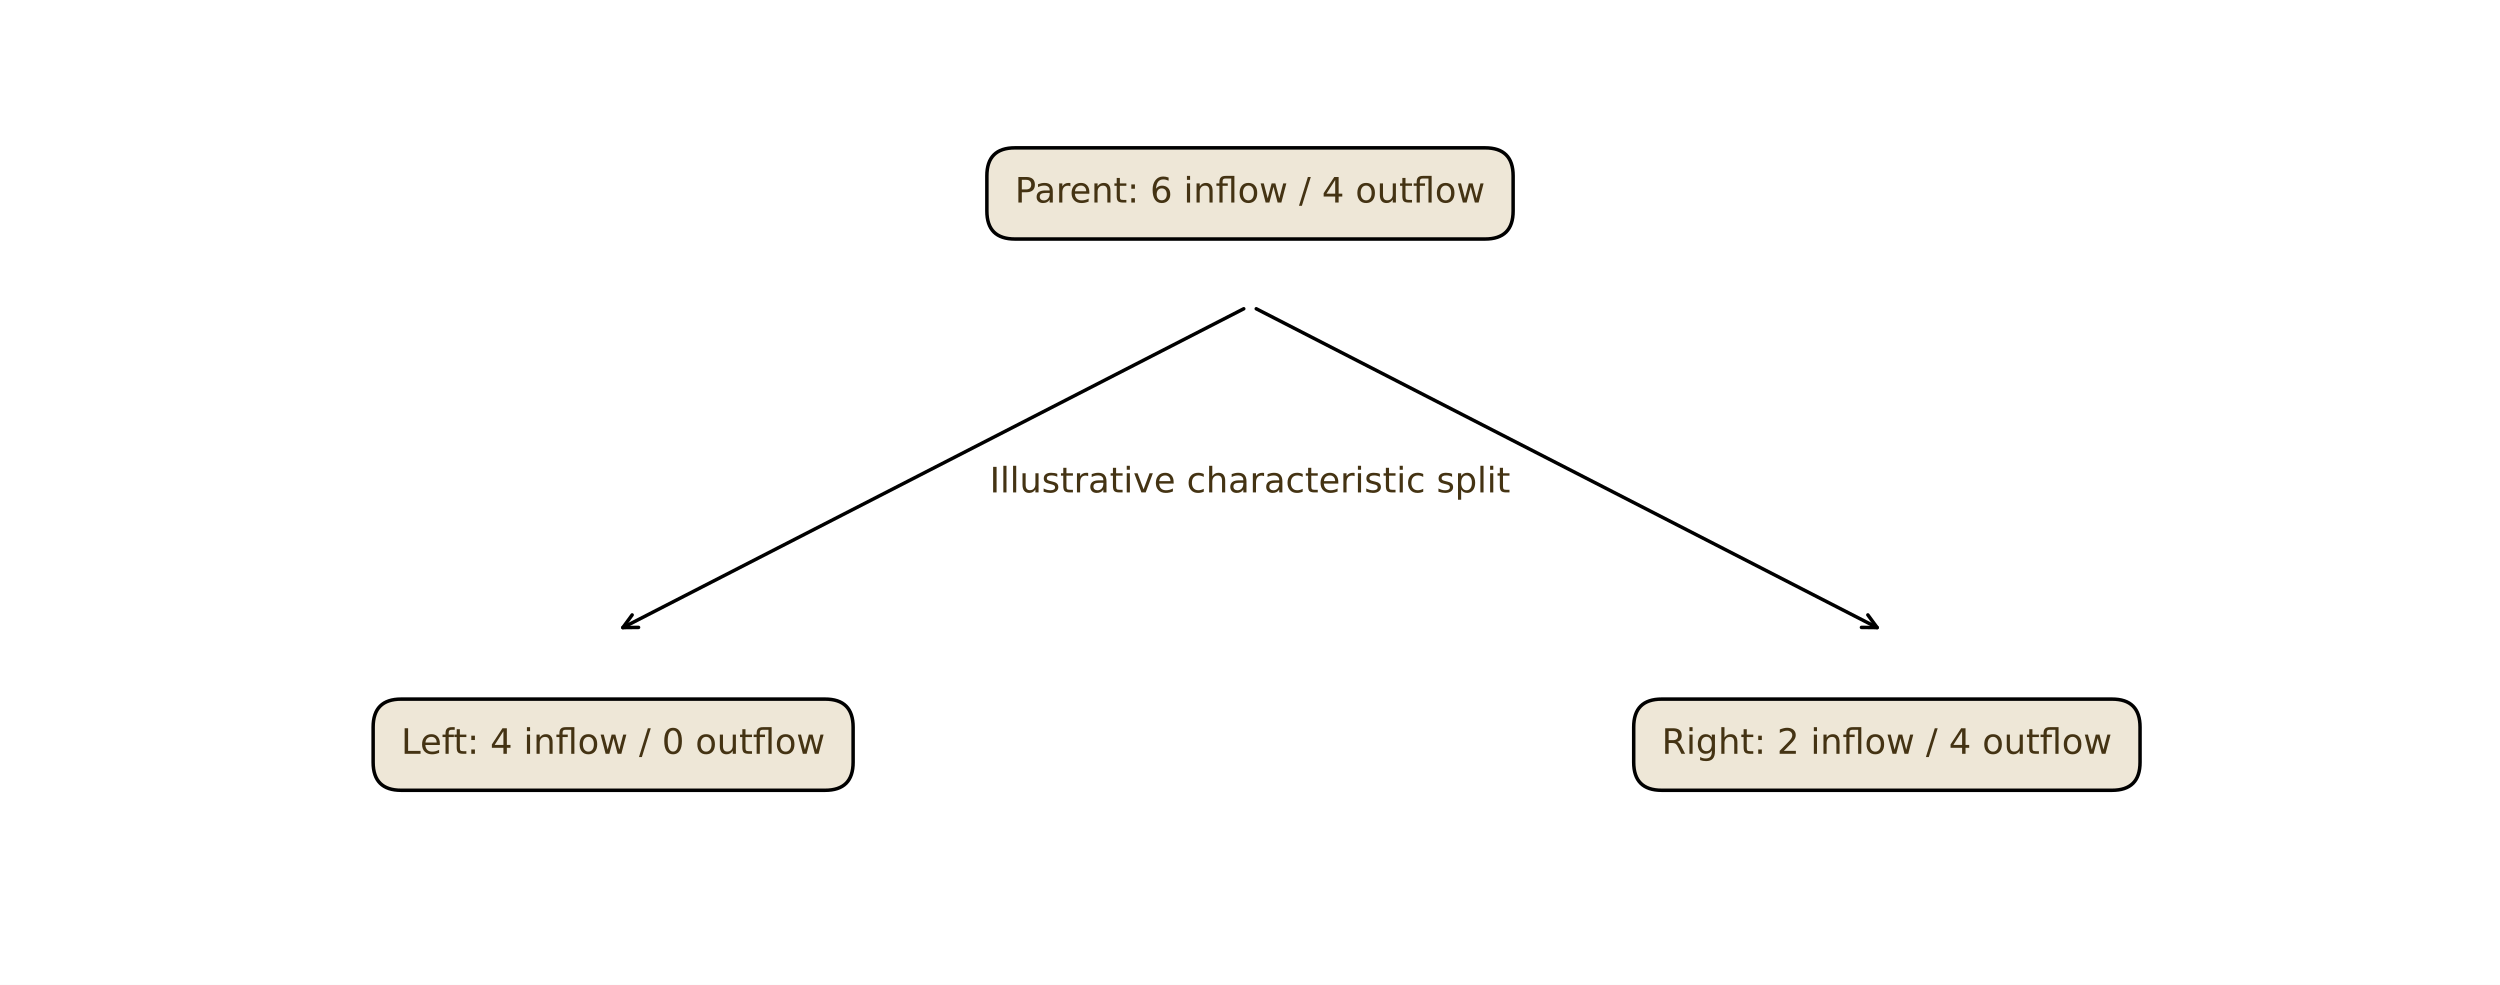
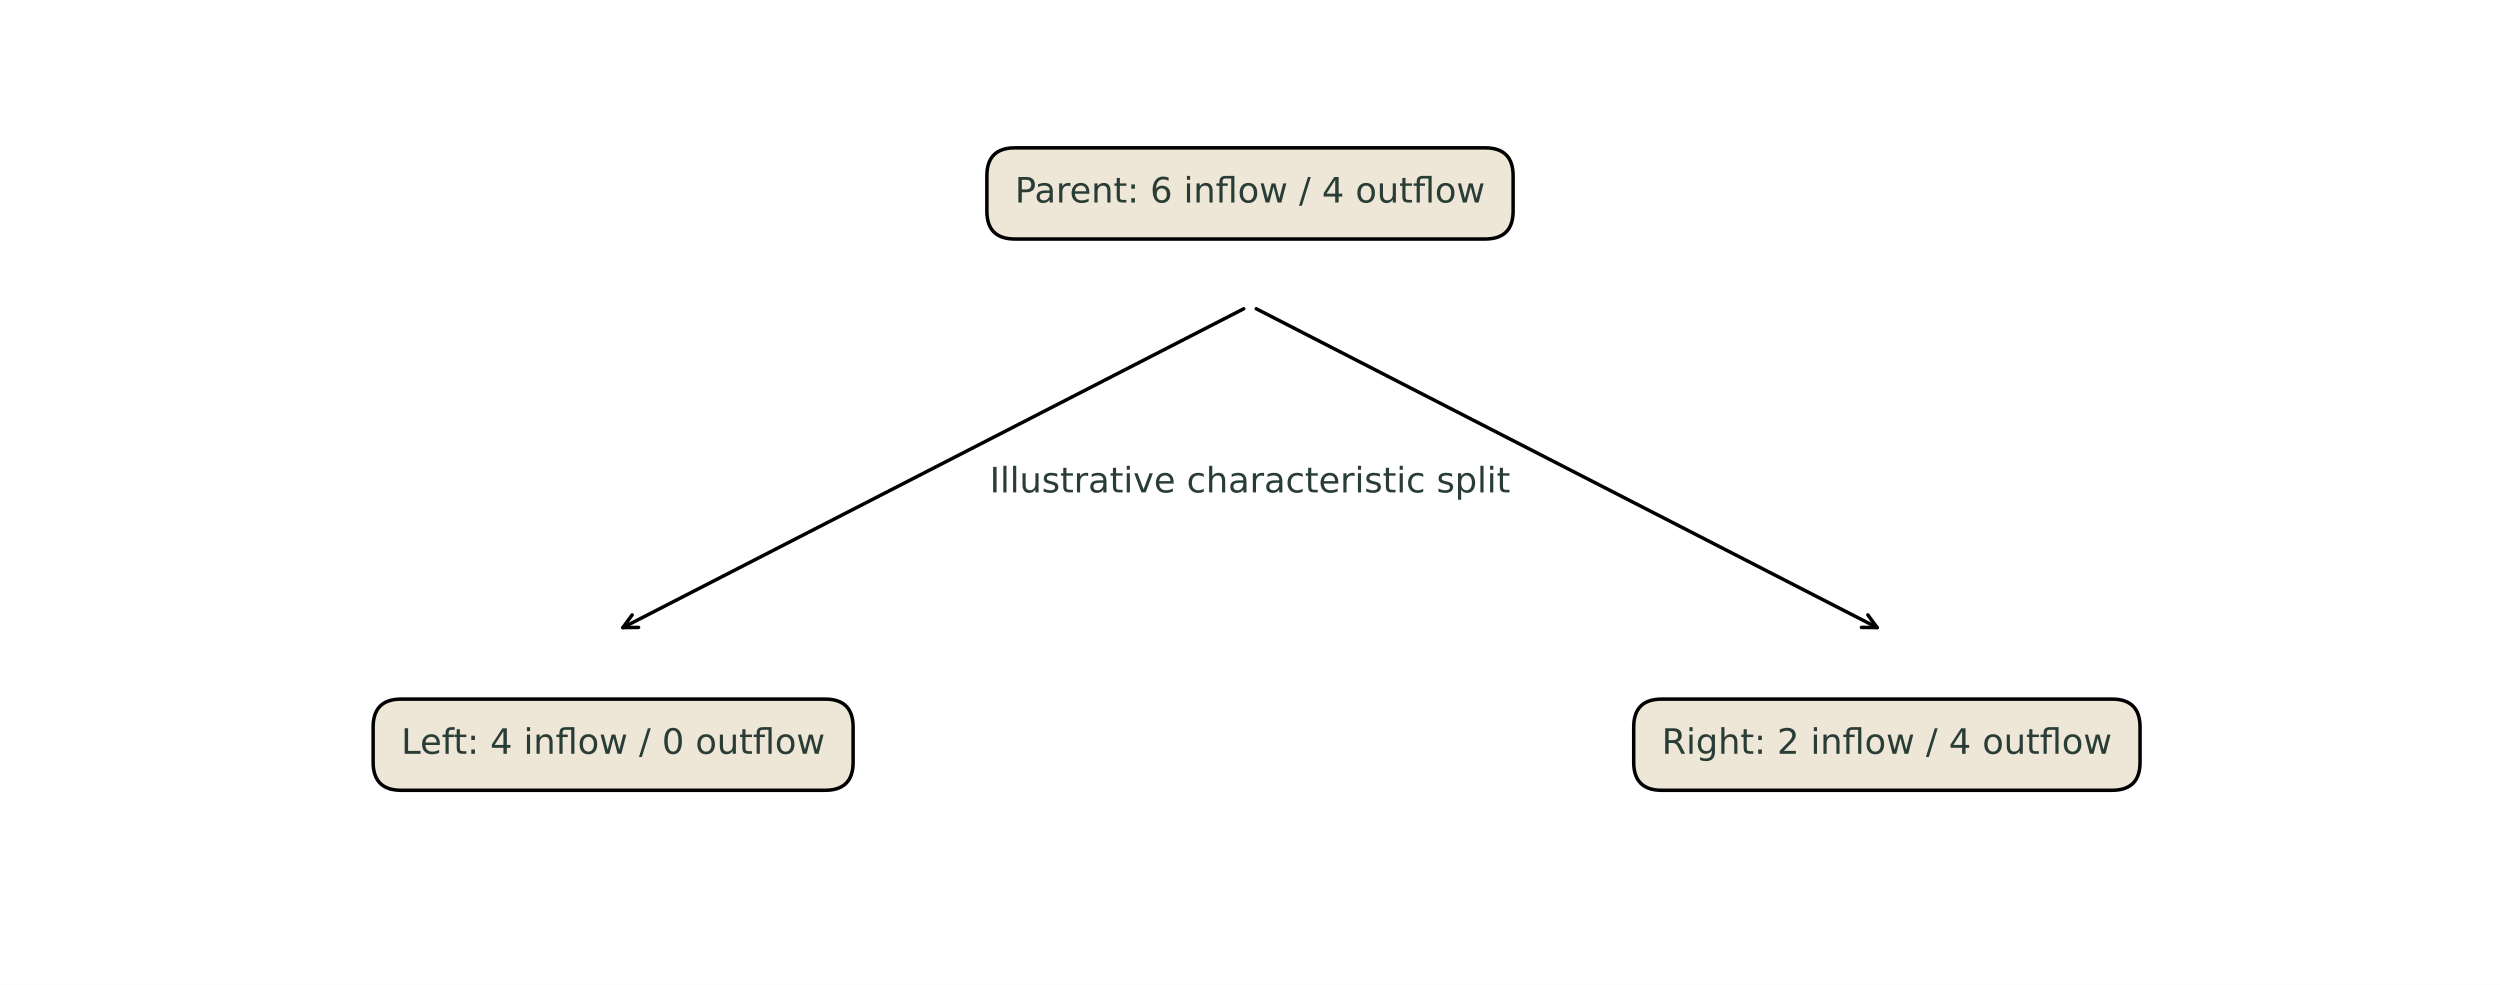
<svg xmlns="http://www.w3.org/2000/svg" xmlns:xlink="http://www.w3.org/1999/xlink" width="712.8pt" height="280.8pt" viewBox="0 0 712.8 280.8" version="1.1">
  <defs>
    <style type="text/css">*{stroke-linejoin: round; stroke-linecap: butt}</style>
  </defs>
  <g id="figure_1">
    <g id="patch_1">
      <path d="M 0 280.8  L 712.8 280.8  L 712.8 0  L 0 0  z " style="fill: #ffffff" />
    </g>
    <g id="axes_1">
      <g id="text_1">
        <g id="patch_2">
          <path d="M 289.377 68.152  L 423.423 68.152  Q 431.423 68.152 431.423 60.152  L 431.423 50.152  Q 431.423 42.152 423.423 42.152  L 289.377 42.152  Q 281.377 42.152 281.377 50.152  L 281.377 60.152  Q 281.377 68.152 289.377 68.152  z " style="fill: #eee7d7; stroke: #000000; stroke-linejoin: miter" />
        </g>
-         <g style="fill: #443313" transform="translate(289.3766 57.75005) scale(0.1 -0.1)">
+         <g style="fill: #293d36" transform="translate(289.3766 57.75005) scale(0.1 -0.1)">
          <defs>
            <path id="DejaVuSans-33" d="M 1259 4147  L 1259 2394  L 2053 2394  Q 2494 2394 2734 2622  Q 2975 2850 2975 3272  Q 2975 3691 2734 3919  Q 2494 4147 2053 4147  L 1259 4147  z M 628 4666  L 2053 4666  Q 2838 4666 3239 4311  Q 3641 3956 3641 3272  Q 3641 2581 3239 2228  Q 2838 1875 2053 1875  L 1259 1875  L 1259 0  L 628 0  L 628 4666  z " transform="scale(0.015625)" />
            <path id="DejaVuSans-44" d="M 2194 1759  Q 1497 1759 1228 1600  Q 959 1441 959 1056  Q 959 750 1161 570  Q 1363 391 1709 391  Q 2188 391 2477 730  Q 2766 1069 2766 1631  L 2766 1759  L 2194 1759  z M 3341 1997  L 3341 0  L 2766 0  L 2766 531  Q 2569 213 2275 61  Q 1981 -91 1556 -91  Q 1019 -91 701 211  Q 384 513 384 1019  Q 384 1609 779 1909  Q 1175 2209 1959 2209  L 2766 2209  L 2766 2266  Q 2766 2663 2505 2880  Q 2244 3097 1772 3097  Q 1472 3097 1187 3025  Q 903 2953 641 2809  L 641 3341  Q 956 3463 1253 3523  Q 1550 3584 1831 3584  Q 2591 3584 2966 3190  Q 3341 2797 3341 1997  z " transform="scale(0.015625)" />
            <path id="DejaVuSans-55" d="M 2631 2963  Q 2534 3019 2420 3045  Q 2306 3072 2169 3072  Q 1681 3072 1420 2755  Q 1159 2438 1159 1844  L 1159 0  L 581 0  L 581 3500  L 1159 3500  L 1159 2956  Q 1341 3275 1631 3429  Q 1922 3584 2338 3584  Q 2397 3584 2469 3576  Q 2541 3569 2628 3553  L 2631 2963  z " transform="scale(0.015625)" />
            <path id="DejaVuSans-48" d="M 3597 1894  L 3597 1613  L 953 1613  Q 991 1019 1311 708  Q 1631 397 2203 397  Q 2534 397 2845 478  Q 3156 559 3463 722  L 3463 178  Q 3153 47 2828 -22  Q 2503 -91 2169 -91  Q 1331 -91 842 396  Q 353 884 353 1716  Q 353 2575 817 3079  Q 1281 3584 2069 3584  Q 2775 3584 3186 3129  Q 3597 2675 3597 1894  z M 3022 2063  Q 3016 2534 2758 2815  Q 2500 3097 2075 3097  Q 1594 3097 1305 2825  Q 1016 2553 972 2059  L 3022 2063  z " transform="scale(0.015625)" />
            <path id="DejaVuSans-51" d="M 3513 2113  L 3513 0  L 2938 0  L 2938 2094  Q 2938 2591 2744 2837  Q 2550 3084 2163 3084  Q 1697 3084 1428 2787  Q 1159 2491 1159 1978  L 1159 0  L 581 0  L 581 3500  L 1159 3500  L 1159 2956  Q 1366 3272 1645 3428  Q 1925 3584 2291 3584  Q 2894 3584 3203 3211  Q 3513 2838 3513 2113  z " transform="scale(0.015625)" />
            <path id="DejaVuSans-57" d="M 1172 4494  L 1172 3500  L 2356 3500  L 2356 3053  L 1172 3053  L 1172 1153  Q 1172 725 1289 603  Q 1406 481 1766 481  L 2356 481  L 2356 0  L 1766 0  Q 1100 0 847 248  Q 594 497 594 1153  L 594 3053  L 172 3053  L 172 3500  L 594 3500  L 594 4494  L 1172 4494  z " transform="scale(0.015625)" />
            <path id="DejaVuSans-1d" d="M 750 794  L 1409 794  L 1409 0  L 750 0  L 750 794  z M 750 3309  L 1409 3309  L 1409 2516  L 750 2516  L 750 3309  z " transform="scale(0.015625)" />
            <path id="DejaVuSans-3" transform="scale(0.015625)" />
            <path id="DejaVuSans-19" d="M 2113 2584  Q 1688 2584 1439 2293  Q 1191 2003 1191 1497  Q 1191 994 1439 701  Q 1688 409 2113 409  Q 2538 409 2786 701  Q 3034 994 3034 1497  Q 3034 2003 2786 2293  Q 2538 2584 2113 2584  z M 3366 4563  L 3366 3988  Q 3128 4100 2886 4159  Q 2644 4219 2406 4219  Q 1781 4219 1451 3797  Q 1122 3375 1075 2522  Q 1259 2794 1537 2939  Q 1816 3084 2150 3084  Q 2853 3084 3261 2657  Q 3669 2231 3669 1497  Q 3669 778 3244 343  Q 2819 -91 2113 -91  Q 1303 -91 875 529  Q 447 1150 447 2328  Q 447 3434 972 4092  Q 1497 4750 2381 4750  Q 2619 4750 2861 4703  Q 3103 4656 3366 4563  z " transform="scale(0.015625)" />
            <path id="DejaVuSans-4c" d="M 603 3500  L 1178 3500  L 1178 0  L 603 0  L 603 3500  z M 603 4863  L 1178 4863  L 1178 4134  L 603 4134  L 603 4863  z " transform="scale(0.015625)" />
            <path id="DejaVuSans-13b0" d="M 1831 4863  L 3431 4863  L 3431 0  L 2853 0  L 2853 4384  L 1825 4384  Q 1516 4384 1395 4259  Q 1275 4134 1275 3809  L 1275 3500  L 2222 3500  L 2222 3053  L 1275 3053  L 1275 0  L 697 0  L 697 3053  L 147 3053  L 147 3500  L 697 3500  L 697 3744  Q 697 4328 969 4595  Q 1241 4863 1831 4863  z " transform="scale(0.015625)" />
            <path id="DejaVuSans-52" d="M 1959 3097  Q 1497 3097 1228 2736  Q 959 2375 959 1747  Q 959 1119 1226 758  Q 1494 397 1959 397  Q 2419 397 2687 759  Q 2956 1122 2956 1747  Q 2956 2369 2687 2733  Q 2419 3097 1959 3097  z M 1959 3584  Q 2709 3584 3137 3096  Q 3566 2609 3566 1747  Q 3566 888 3137 398  Q 2709 -91 1959 -91  Q 1206 -91 779 398  Q 353 888 353 1747  Q 353 2609 779 3096  Q 1206 3584 1959 3584  z " transform="scale(0.015625)" />
            <path id="DejaVuSans-5a" d="M 269 3500  L 844 3500  L 1563 769  L 2278 3500  L 2956 3500  L 3675 769  L 4391 3500  L 4966 3500  L 4050 0  L 3372 0  L 2619 2869  L 1863 0  L 1184 0  L 269 3500  z " transform="scale(0.015625)" />
            <path id="DejaVuSans-12" d="M 1625 4666  L 2156 4666  L 531 -594  L 0 -594  L 1625 4666  z " transform="scale(0.015625)" />
            <path id="DejaVuSans-17" d="M 2419 4116  L 825 1625  L 2419 1625  L 2419 4116  z M 2253 4666  L 3047 4666  L 3047 1625  L 3713 1625  L 3713 1100  L 3047 1100  L 3047 0  L 2419 0  L 2419 1100  L 313 1100  L 313 1709  L 2253 4666  z " transform="scale(0.015625)" />
            <path id="DejaVuSans-58" d="M 544 1381  L 544 3500  L 1119 3500  L 1119 1403  Q 1119 906 1312 657  Q 1506 409 1894 409  Q 2359 409 2629 706  Q 2900 1003 2900 1516  L 2900 3500  L 3475 3500  L 3475 0  L 2900 0  L 2900 538  Q 2691 219 2414 64  Q 2138 -91 1772 -91  Q 1169 -91 856 284  Q 544 659 544 1381  z M 1991 3584  L 1991 3584  z " transform="scale(0.015625)" />
          </defs>
          <use xlink:href="#DejaVuSans-33" />
          <use xlink:href="#DejaVuSans-44" transform="translate(55.8125 0)" />
          <use xlink:href="#DejaVuSans-55" transform="translate(117.0938 0)" />
          <use xlink:href="#DejaVuSans-48" transform="translate(156 0)" />
          <use xlink:href="#DejaVuSans-51" transform="translate(217.5312 0)" />
          <use xlink:href="#DejaVuSans-57" transform="translate(280.9062 0)" />
          <use xlink:href="#DejaVuSans-1d" transform="translate(320.1094 0)" />
          <use xlink:href="#DejaVuSans-3" transform="translate(353.7969 0)" />
          <use xlink:href="#DejaVuSans-19" transform="translate(385.5781 0)" />
          <use xlink:href="#DejaVuSans-3" transform="translate(449.2031 0)" />
          <use xlink:href="#DejaVuSans-4c" transform="translate(480.9844 0)" />
          <use xlink:href="#DejaVuSans-51" transform="translate(508.7656 0)" />
          <use xlink:href="#DejaVuSans-13b0" transform="translate(572.1406 0)" />
          <use xlink:href="#DejaVuSans-52" transform="translate(635.125 0)" />
          <use xlink:href="#DejaVuSans-5a" transform="translate(696.3125 0)" />
          <use xlink:href="#DejaVuSans-3" transform="translate(778.0938 0)" />
          <use xlink:href="#DejaVuSans-12" transform="translate(809.875 0)" />
          <use xlink:href="#DejaVuSans-3" transform="translate(843.5625 0)" />
          <use xlink:href="#DejaVuSans-17" transform="translate(875.3438 0)" />
          <use xlink:href="#DejaVuSans-3" transform="translate(938.9688 0)" />
          <use xlink:href="#DejaVuSans-52" transform="translate(970.75 0)" />
          <use xlink:href="#DejaVuSans-58" transform="translate(1031.938 0)" />
          <use xlink:href="#DejaVuSans-57" transform="translate(1095.312 0)" />
          <use xlink:href="#DejaVuSans-13b0" transform="translate(1134.516 0)" />
          <use xlink:href="#DejaVuSans-52" transform="translate(1197.5 0)" />
          <use xlink:href="#DejaVuSans-5a" transform="translate(1258.688 0)" />
        </g>
      </g>
      <g id="text_2">
        <g id="patch_3">
          <path d="M 114.39 225.328  L 235.242 225.328  Q 243.242 225.328 243.242 217.328  L 243.242 207.328  Q 243.242 199.328 235.242 199.328  L 114.39 199.328  Q 106.39 199.328 106.39 207.328  L 106.39 217.328  Q 106.39 225.328 114.39 225.328  z " style="fill: #eee7d7; stroke: #000000; stroke-linejoin: miter" />
        </g>
-         <g style="fill: #443313" transform="translate(114.3902 214.926) scale(0.1 -0.1)">
+         <g style="fill: #293d36" transform="translate(114.3902 214.926) scale(0.1 -0.1)">
          <defs>
            <path id="DejaVuSans-2f" d="M 628 4666  L 1259 4666  L 1259 531  L 3531 531  L 3531 0  L 628 0  L 628 4666  z " transform="scale(0.015625)" />
            <path id="DejaVuSans-49" d="M 2375 4863  L 2375 4384  L 1825 4384  Q 1516 4384 1395 4259  Q 1275 4134 1275 3809  L 1275 3500  L 2222 3500  L 2222 3053  L 1275 3053  L 1275 0  L 697 0  L 697 3053  L 147 3053  L 147 3500  L 697 3500  L 697 3744  Q 697 4328 969 4595  Q 1241 4863 1831 4863  L 2375 4863  z " transform="scale(0.015625)" />
            <path id="DejaVuSans-13" d="M 2034 4250  Q 1547 4250 1301 3770  Q 1056 3291 1056 2328  Q 1056 1369 1301 889  Q 1547 409 2034 409  Q 2525 409 2770 889  Q 3016 1369 3016 2328  Q 3016 3291 2770 3770  Q 2525 4250 2034 4250  z M 2034 4750  Q 2819 4750 3233 4129  Q 3647 3509 3647 2328  Q 3647 1150 3233 529  Q 2819 -91 2034 -91  Q 1250 -91 836 529  Q 422 1150 422 2328  Q 422 3509 836 4129  Q 1250 4750 2034 4750  z " transform="scale(0.015625)" />
          </defs>
          <use xlink:href="#DejaVuSans-2f" />
          <use xlink:href="#DejaVuSans-48" transform="translate(53.96875 0)" />
          <use xlink:href="#DejaVuSans-49" transform="translate(115.5 0)" />
          <use xlink:href="#DejaVuSans-57" transform="translate(148.9531 0)" />
          <use xlink:href="#DejaVuSans-1d" transform="translate(188.1562 0)" />
          <use xlink:href="#DejaVuSans-3" transform="translate(221.8438 0)" />
          <use xlink:href="#DejaVuSans-17" transform="translate(253.625 0)" />
          <use xlink:href="#DejaVuSans-3" transform="translate(317.25 0)" />
          <use xlink:href="#DejaVuSans-4c" transform="translate(349.0312 0)" />
          <use xlink:href="#DejaVuSans-51" transform="translate(376.8125 0)" />
          <use xlink:href="#DejaVuSans-13b0" transform="translate(440.1875 0)" />
          <use xlink:href="#DejaVuSans-52" transform="translate(503.1719 0)" />
          <use xlink:href="#DejaVuSans-5a" transform="translate(564.3594 0)" />
          <use xlink:href="#DejaVuSans-3" transform="translate(646.1406 0)" />
          <use xlink:href="#DejaVuSans-12" transform="translate(677.9219 0)" />
          <use xlink:href="#DejaVuSans-3" transform="translate(711.6094 0)" />
          <use xlink:href="#DejaVuSans-13" transform="translate(743.3906 0)" />
          <use xlink:href="#DejaVuSans-3" transform="translate(807.0156 0)" />
          <use xlink:href="#DejaVuSans-52" transform="translate(838.7969 0)" />
          <use xlink:href="#DejaVuSans-58" transform="translate(899.9844 0)" />
          <use xlink:href="#DejaVuSans-57" transform="translate(963.3594 0)" />
          <use xlink:href="#DejaVuSans-13b0" transform="translate(1002.562 0)" />
          <use xlink:href="#DejaVuSans-52" transform="translate(1065.547 0)" />
          <use xlink:href="#DejaVuSans-5a" transform="translate(1126.734 0)" />
        </g>
      </g>
      <g id="text_3">
        <g id="patch_4">
          <path d="M 473.8 225.328  L 602.168 225.328  Q 610.168 225.328 610.168 217.328  L 610.168 207.328  Q 610.168 199.328 602.168 199.328  L 473.8 199.328  Q 465.8 199.328 465.8 207.328  L 465.8 217.328  Q 465.8 225.328 473.8 225.328  z " style="fill: #eee7d7; stroke: #000000; stroke-linejoin: miter" />
        </g>
-         <g style="fill: #443313" transform="translate(473.7996 214.926) scale(0.1 -0.1)">
+         <g style="fill: #293d36" transform="translate(473.7996 214.926) scale(0.1 -0.1)">
          <defs>
            <path id="DejaVuSans-35" d="M 2841 2188  Q 3044 2119 3236 1894  Q 3428 1669 3622 1275  L 4263 0  L 3584 0  L 2988 1197  Q 2756 1666 2539 1819  Q 2322 1972 1947 1972  L 1259 1972  L 1259 0  L 628 0  L 628 4666  L 2053 4666  Q 2853 4666 3247 4331  Q 3641 3997 3641 3322  Q 3641 2881 3436 2590  Q 3231 2300 2841 2188  z M 1259 4147  L 1259 2491  L 2053 2491  Q 2509 2491 2742 2702  Q 2975 2913 2975 3322  Q 2975 3731 2742 3939  Q 2509 4147 2053 4147  L 1259 4147  z " transform="scale(0.015625)" />
            <path id="DejaVuSans-4a" d="M 2906 1791  Q 2906 2416 2648 2759  Q 2391 3103 1925 3103  Q 1463 3103 1205 2759  Q 947 2416 947 1791  Q 947 1169 1205 825  Q 1463 481 1925 481  Q 2391 481 2648 825  Q 2906 1169 2906 1791  z M 3481 434  Q 3481 -459 3084 -895  Q 2688 -1331 1869 -1331  Q 1566 -1331 1297 -1286  Q 1028 -1241 775 -1147  L 775 -588  Q 1028 -725 1275 -790  Q 1522 -856 1778 -856  Q 2344 -856 2625 -561  Q 2906 -266 2906 331  L 2906 616  Q 2728 306 2450 153  Q 2172 0 1784 0  Q 1141 0 747 490  Q 353 981 353 1791  Q 353 2603 747 3093  Q 1141 3584 1784 3584  Q 2172 3584 2450 3431  Q 2728 3278 2906 2969  L 2906 3500  L 3481 3500  L 3481 434  z " transform="scale(0.015625)" />
            <path id="DejaVuSans-4b" d="M 3513 2113  L 3513 0  L 2938 0  L 2938 2094  Q 2938 2591 2744 2837  Q 2550 3084 2163 3084  Q 1697 3084 1428 2787  Q 1159 2491 1159 1978  L 1159 0  L 581 0  L 581 4863  L 1159 4863  L 1159 2956  Q 1366 3272 1645 3428  Q 1925 3584 2291 3584  Q 2894 3584 3203 3211  Q 3513 2838 3513 2113  z " transform="scale(0.015625)" />
            <path id="DejaVuSans-15" d="M 1228 531  L 3431 531  L 3431 0  L 469 0  L 469 531  Q 828 903 1448 1529  Q 2069 2156 2228 2338  Q 2531 2678 2651 2914  Q 2772 3150 2772 3378  Q 2772 3750 2511 3984  Q 2250 4219 1831 4219  Q 1534 4219 1204 4116  Q 875 4013 500 3803  L 500 4441  Q 881 4594 1212 4672  Q 1544 4750 1819 4750  Q 2544 4750 2975 4387  Q 3406 4025 3406 3419  Q 3406 3131 3298 2873  Q 3191 2616 2906 2266  Q 2828 2175 2409 1742  Q 1991 1309 1228 531  z " transform="scale(0.015625)" />
          </defs>
          <use xlink:href="#DejaVuSans-35" />
          <use xlink:href="#DejaVuSans-4c" transform="translate(69.48438 0)" />
          <use xlink:href="#DejaVuSans-4a" transform="translate(97.26562 0)" />
          <use xlink:href="#DejaVuSans-4b" transform="translate(160.75 0)" />
          <use xlink:href="#DejaVuSans-57" transform="translate(224.125 0)" />
          <use xlink:href="#DejaVuSans-1d" transform="translate(263.3281 0)" />
          <use xlink:href="#DejaVuSans-3" transform="translate(297.0156 0)" />
          <use xlink:href="#DejaVuSans-15" transform="translate(328.7969 0)" />
          <use xlink:href="#DejaVuSans-3" transform="translate(392.4219 0)" />
          <use xlink:href="#DejaVuSans-4c" transform="translate(424.2031 0)" />
          <use xlink:href="#DejaVuSans-51" transform="translate(451.9844 0)" />
          <use xlink:href="#DejaVuSans-13b0" transform="translate(515.3594 0)" />
          <use xlink:href="#DejaVuSans-52" transform="translate(578.3438 0)" />
          <use xlink:href="#DejaVuSans-5a" transform="translate(639.5312 0)" />
          <use xlink:href="#DejaVuSans-3" transform="translate(721.3125 0)" />
          <use xlink:href="#DejaVuSans-12" transform="translate(753.0938 0)" />
          <use xlink:href="#DejaVuSans-3" transform="translate(786.7812 0)" />
          <use xlink:href="#DejaVuSans-17" transform="translate(818.5625 0)" />
          <use xlink:href="#DejaVuSans-3" transform="translate(882.1875 0)" />
          <use xlink:href="#DejaVuSans-52" transform="translate(913.9688 0)" />
          <use xlink:href="#DejaVuSans-58" transform="translate(975.1562 0)" />
          <use xlink:href="#DejaVuSans-57" transform="translate(1038.531 0)" />
          <use xlink:href="#DejaVuSans-13b0" transform="translate(1077.734 0)" />
          <use xlink:href="#DejaVuSans-52" transform="translate(1140.719 0)" />
          <use xlink:href="#DejaVuSans-5a" transform="translate(1201.906 0)" />
        </g>
      </g>
      <g id="patch_5">
        <path d="M 354.618 88.035  Q 265.607 133.74 177.591 178.935  " style="fill: none; stroke: #000000; stroke-linecap: round" />
        <path d="M 182.063 178.887  L 177.591 178.935  L 180.236 175.329  " style="fill: none; stroke: #000000; stroke-linecap: round" />
      </g>
      <g id="patch_6">
        <path d="M 358.182 88.035  Q 447.193 133.74 535.209 178.935  " style="fill: none; stroke: #000000; stroke-linecap: round" />
        <path d="M 532.564 175.329  L 535.209 178.935  L 530.737 178.887  " style="fill: none; stroke: #000000; stroke-linecap: round" />
      </g>
      <g id="text_4">
-         <g style="fill: #443313" transform="translate(282.1781 140.4) scale(0.1 -0.1)">
+         <g style="fill: #293d36" transform="translate(282.1781 140.4) scale(0.1 -0.1)">
          <defs>
            <path id="DejaVuSans-2c" d="M 628 4666  L 1259 4666  L 1259 0  L 628 0  L 628 4666  z " transform="scale(0.015625)" />
            <path id="DejaVuSans-4f" d="M 603 4863  L 1178 4863  L 1178 0  L 603 0  L 603 4863  z " transform="scale(0.015625)" />
            <path id="DejaVuSans-56" d="M 2834 3397  L 2834 2853  Q 2591 2978 2328 3040  Q 2066 3103 1784 3103  Q 1356 3103 1142 2972  Q 928 2841 928 2578  Q 928 2378 1081 2264  Q 1234 2150 1697 2047  L 1894 2003  Q 2506 1872 2764 1633  Q 3022 1394 3022 966  Q 3022 478 2636 193  Q 2250 -91 1575 -91  Q 1294 -91 989 -36  Q 684 19 347 128  L 347 722  Q 666 556 975 473  Q 1284 391 1588 391  Q 1994 391 2212 530  Q 2431 669 2431 922  Q 2431 1156 2273 1281  Q 2116 1406 1581 1522  L 1381 1569  Q 847 1681 609 1914  Q 372 2147 372 2553  Q 372 3047 722 3315  Q 1072 3584 1716 3584  Q 2034 3584 2315 3537  Q 2597 3491 2834 3397  z " transform="scale(0.015625)" />
            <path id="DejaVuSans-59" d="M 191 3500  L 800 3500  L 1894 563  L 2988 3500  L 3597 3500  L 2284 0  L 1503 0  L 191 3500  z " transform="scale(0.015625)" />
            <path id="DejaVuSans-46" d="M 3122 3366  L 3122 2828  Q 2878 2963 2633 3030  Q 2388 3097 2138 3097  Q 1578 3097 1268 2742  Q 959 2388 959 1747  Q 959 1106 1268 751  Q 1578 397 2138 397  Q 2388 397 2633 464  Q 2878 531 3122 666  L 3122 134  Q 2881 22 2623 -34  Q 2366 -91 2075 -91  Q 1284 -91 818 406  Q 353 903 353 1747  Q 353 2603 823 3093  Q 1294 3584 2113 3584  Q 2378 3584 2631 3529  Q 2884 3475 3122 3366  z " transform="scale(0.015625)" />
            <path id="DejaVuSans-53" d="M 1159 525  L 1159 -1331  L 581 -1331  L 581 3500  L 1159 3500  L 1159 2969  Q 1341 3281 1617 3432  Q 1894 3584 2278 3584  Q 2916 3584 3314 3078  Q 3713 2572 3713 1747  Q 3713 922 3314 415  Q 2916 -91 2278 -91  Q 1894 -91 1617 61  Q 1341 213 1159 525  z M 3116 1747  Q 3116 2381 2855 2742  Q 2594 3103 2138 3103  Q 1681 3103 1420 2742  Q 1159 2381 1159 1747  Q 1159 1113 1420 752  Q 1681 391 2138 391  Q 2594 391 2855 752  Q 3116 1113 3116 1747  z " transform="scale(0.015625)" />
          </defs>
          <use xlink:href="#DejaVuSans-2c" />
          <use xlink:href="#DejaVuSans-4f" transform="translate(29.5 0)" />
          <use xlink:href="#DejaVuSans-4f" transform="translate(57.28125 0)" />
          <use xlink:href="#DejaVuSans-58" transform="translate(85.0625 0)" />
          <use xlink:href="#DejaVuSans-56" transform="translate(148.4375 0)" />
          <use xlink:href="#DejaVuSans-57" transform="translate(200.5312 0)" />
          <use xlink:href="#DejaVuSans-55" transform="translate(239.7344 0)" />
          <use xlink:href="#DejaVuSans-44" transform="translate(280.8438 0)" />
          <use xlink:href="#DejaVuSans-57" transform="translate(342.125 0)" />
          <use xlink:href="#DejaVuSans-4c" transform="translate(381.3281 0)" />
          <use xlink:href="#DejaVuSans-59" transform="translate(409.1094 0)" />
          <use xlink:href="#DejaVuSans-48" transform="translate(468.2969 0)" />
          <use xlink:href="#DejaVuSans-3" transform="translate(529.8281 0)" />
          <use xlink:href="#DejaVuSans-46" transform="translate(561.6094 0)" />
          <use xlink:href="#DejaVuSans-4b" transform="translate(616.5938 0)" />
          <use xlink:href="#DejaVuSans-44" transform="translate(679.9688 0)" />
          <use xlink:href="#DejaVuSans-55" transform="translate(741.25 0)" />
          <use xlink:href="#DejaVuSans-44" transform="translate(782.3594 0)" />
          <use xlink:href="#DejaVuSans-46" transform="translate(843.6406 0)" />
          <use xlink:href="#DejaVuSans-57" transform="translate(898.625 0)" />
          <use xlink:href="#DejaVuSans-48" transform="translate(937.8281 0)" />
          <use xlink:href="#DejaVuSans-55" transform="translate(999.3594 0)" />
          <use xlink:href="#DejaVuSans-4c" transform="translate(1040.469 0)" />
          <use xlink:href="#DejaVuSans-56" transform="translate(1068.25 0)" />
          <use xlink:href="#DejaVuSans-57" transform="translate(1120.344 0)" />
          <use xlink:href="#DejaVuSans-4c" transform="translate(1159.547 0)" />
          <use xlink:href="#DejaVuSans-46" transform="translate(1187.328 0)" />
          <use xlink:href="#DejaVuSans-3" transform="translate(1242.312 0)" />
          <use xlink:href="#DejaVuSans-56" transform="translate(1274.094 0)" />
          <use xlink:href="#DejaVuSans-53" transform="translate(1326.188 0)" />
          <use xlink:href="#DejaVuSans-4f" transform="translate(1389.672 0)" />
          <use xlink:href="#DejaVuSans-4c" transform="translate(1417.453 0)" />
          <use xlink:href="#DejaVuSans-57" transform="translate(1445.234 0)" />
        </g>
      </g>
    </g>
  </g>
</svg>
